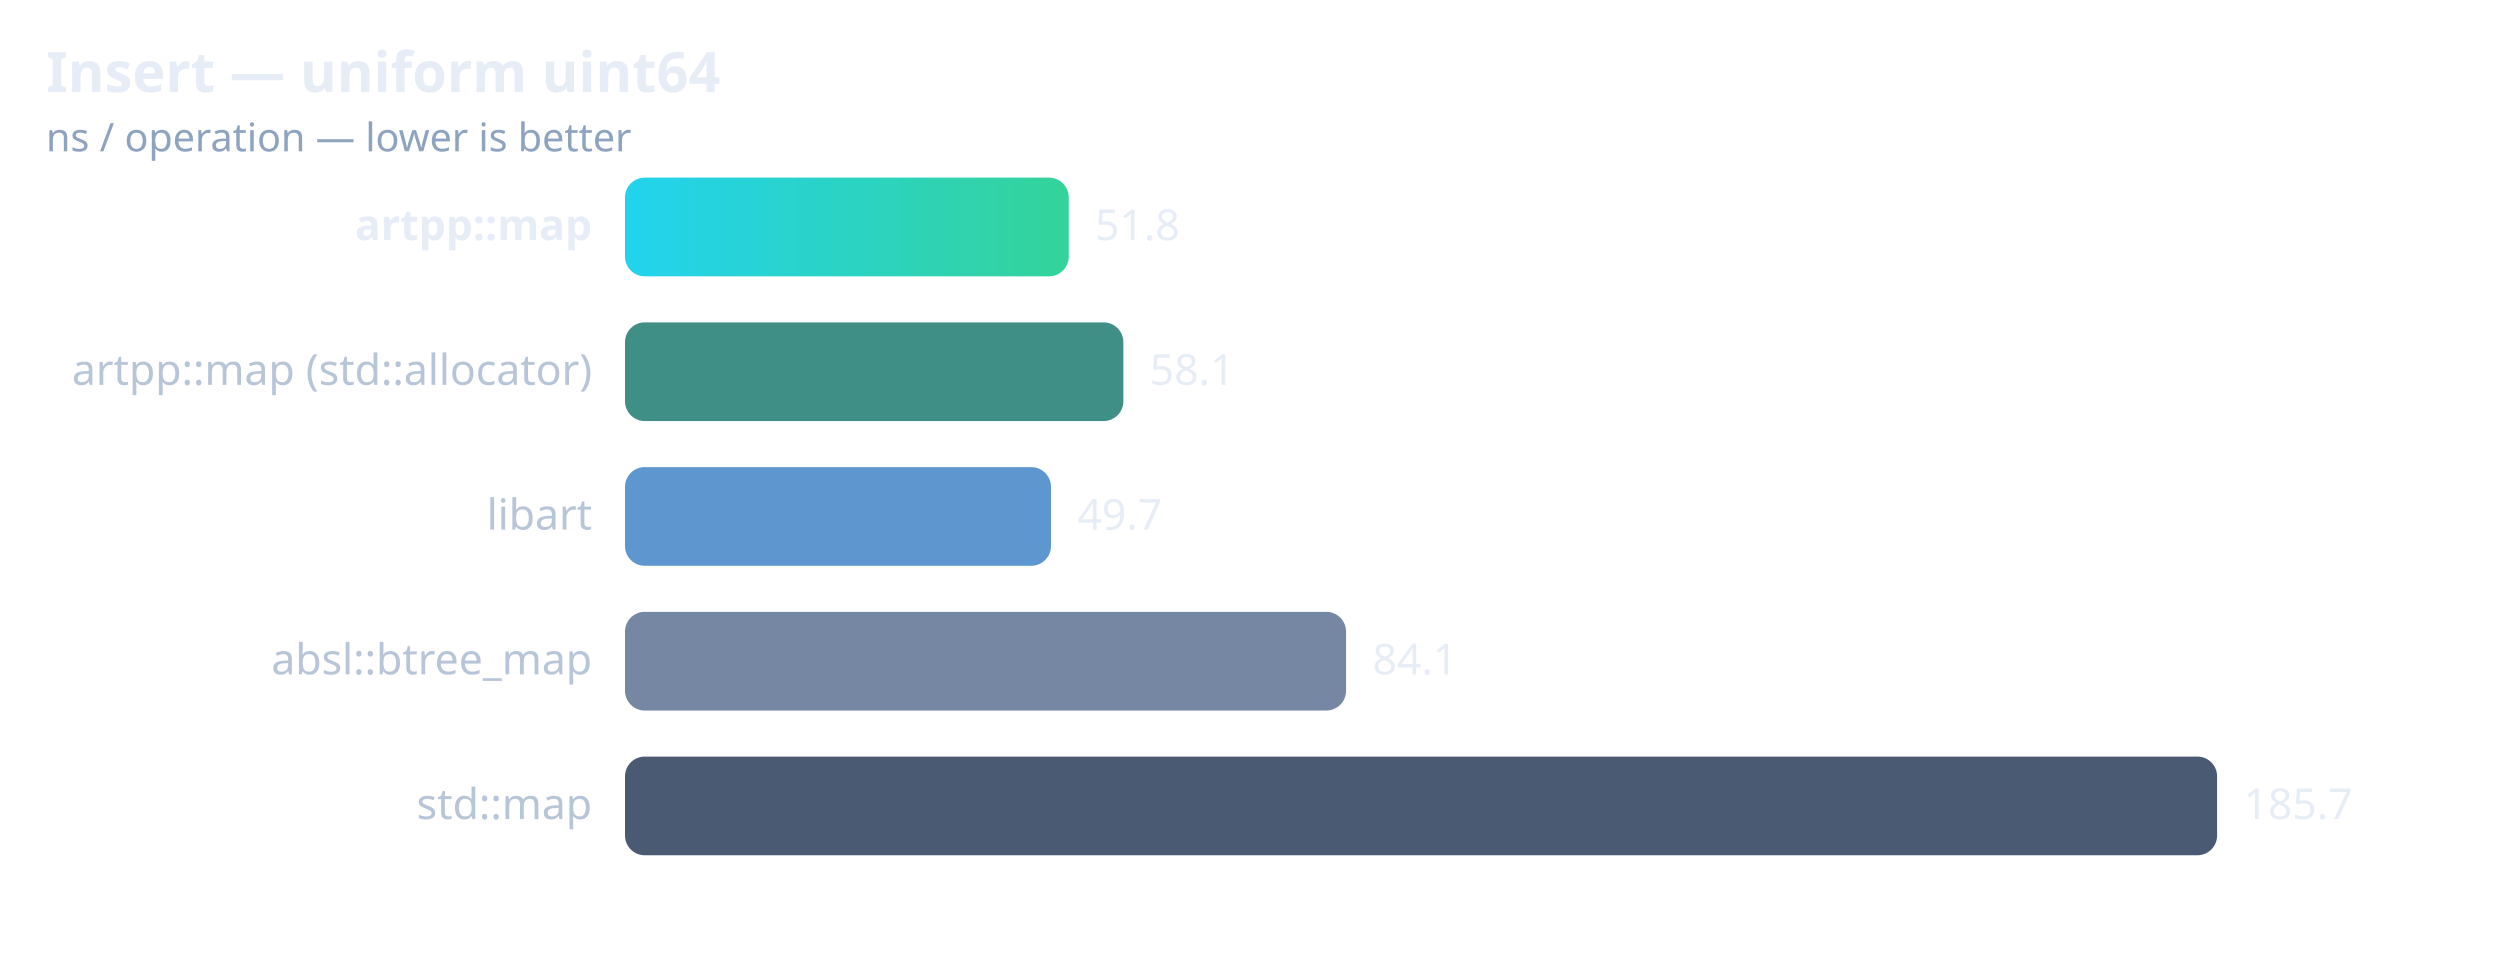
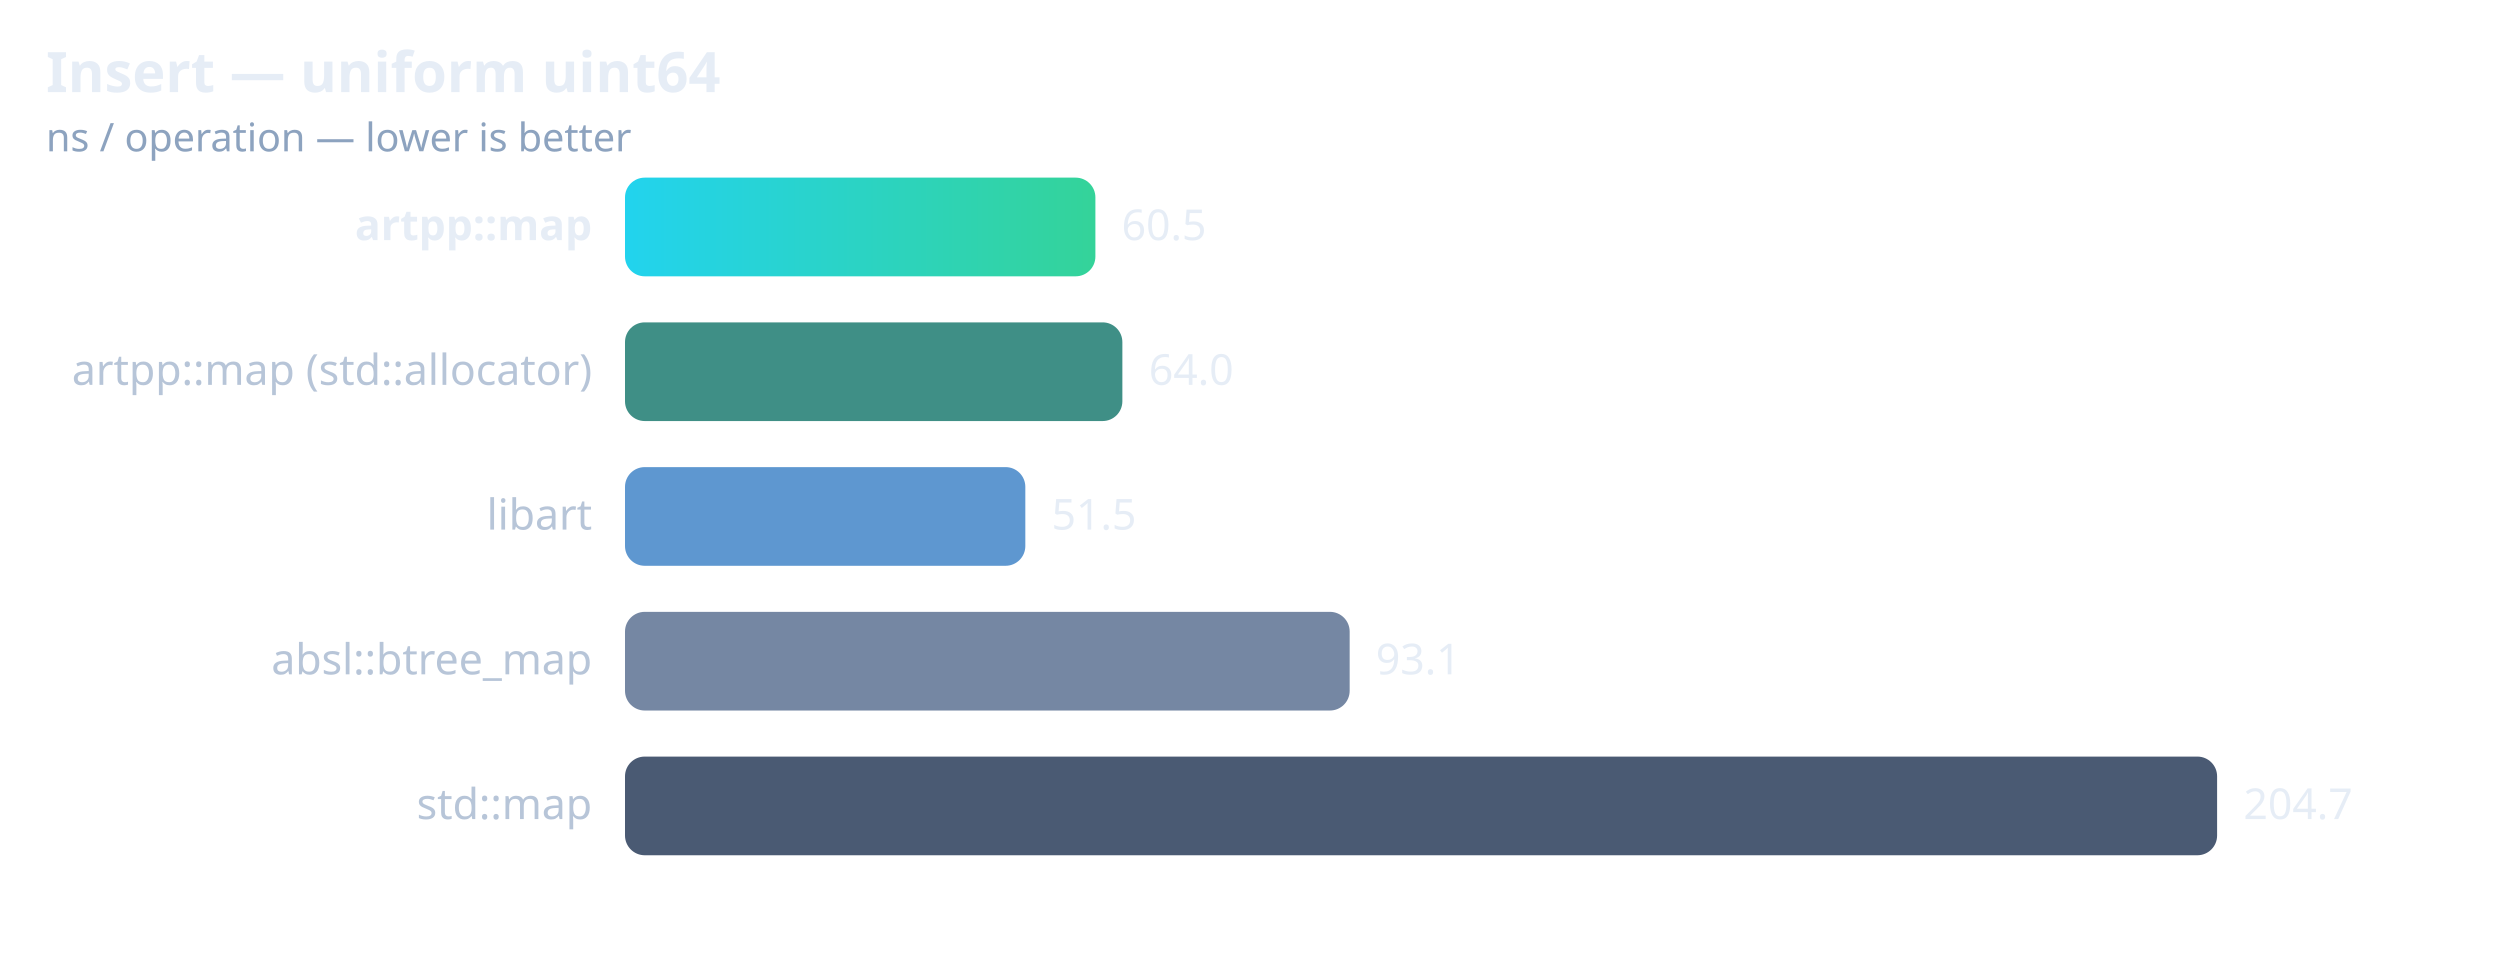
<svg xmlns="http://www.w3.org/2000/svg" viewBox="0 0 760 290" font-family="ui-sans-serif, system-ui, sans-serif" role="img" aria-label="Insert — uniform uint64">
  <defs>
    <linearGradient id="hot" x1="0" y1="0" x2="1" y2="0">
      <stop offset="0" stop-color="#22d3ee" />
      <stop offset="1" stop-color="#34d399" />
    </linearGradient>
    <linearGradient id="hot2" x1="0" y1="0" x2="1" y2="0">
      <stop offset="0" stop-color="#34d399" />
      <stop offset="1" stop-color="#a3e635" />
    </linearGradient>
  </defs>
  <text x="14" y="28" font-size="17" font-weight="600" fill="#e6edf6">Insert — uniform uint64</text>
  <text x="14" y="46" font-size="12" fill="#8da3bf">ns / operation — lower is better</text>
  <text x="180" y="73.0" font-size="13" font-weight="600" fill="#e6edf6" text-anchor="end">artpp::map</text>
-   <rect x="190" y="54" width="134.9" height="30" rx="6" fill="url(#hot)" />
-   <text x="332.864" y="73.0" font-size="13" fill="#e6edf6">51.8</text>
+   <rect x="190" y="54" width="143.0" height="30" rx="6" fill="url(#hot)" />
+   <text x="340.965" y="73.0" font-size="13" fill="#e6edf6">60.5</text>
  <text x="180" y="117.0" font-size="13" font-weight="400" fill="#b7c5d8" text-anchor="end">artpp::map (std::allocator)</text>
-   <rect x="190" y="98" width="151.5" height="30" rx="6" fill="#3f8f86" />
-   <text x="349.517" y="117.0" font-size="13" fill="#e6edf6">58.1</text>
+   <rect x="190" y="98" width="151.2" height="30" rx="6" fill="#3f8f86" />
+   <text x="349.243" y="117.0" font-size="13" fill="#e6edf6">64.0</text>
  <text x="180" y="161.0" font-size="13" font-weight="400" fill="#b7c5d8" text-anchor="end">libart</text>
-   <rect x="190" y="142" width="129.5" height="30" rx="6" fill="#5e97d0" />
-   <text x="327.522" y="161.0" font-size="13" fill="#e6edf6">49.7</text>
+   <rect x="190" y="142" width="121.7" height="30" rx="6" fill="#5e97d0" />
+   <text x="319.68" y="161.0" font-size="13" fill="#e6edf6">51.5</text>
  <text x="180" y="205.0" font-size="13" font-weight="400" fill="#b7c5d8" text-anchor="end">absl::btree_map</text>
-   <rect x="190" y="186" width="219.2" height="30" rx="6" fill="#7587a3" />
-   <text x="417.249" y="205.0" font-size="13" fill="#e6edf6">84.1</text>
+   <rect x="190" y="186" width="220.3" height="30" rx="6" fill="#7587a3" />
+   <text x="418.254" y="205.0" font-size="13" fill="#e6edf6">93.1</text>
  <text x="180" y="249.0" font-size="13" font-weight="400" fill="#b7c5d8" text-anchor="end">std::map</text>
  <rect x="190" y="230" width="484.0" height="30" rx="6" fill="#4a5a73" />
-   <text x="682.0" y="249.0" font-size="13" fill="#e6edf6">185.7</text>
+   <text x="682.0" y="249.0" font-size="13" fill="#e6edf6">204.7</text>
</svg>
